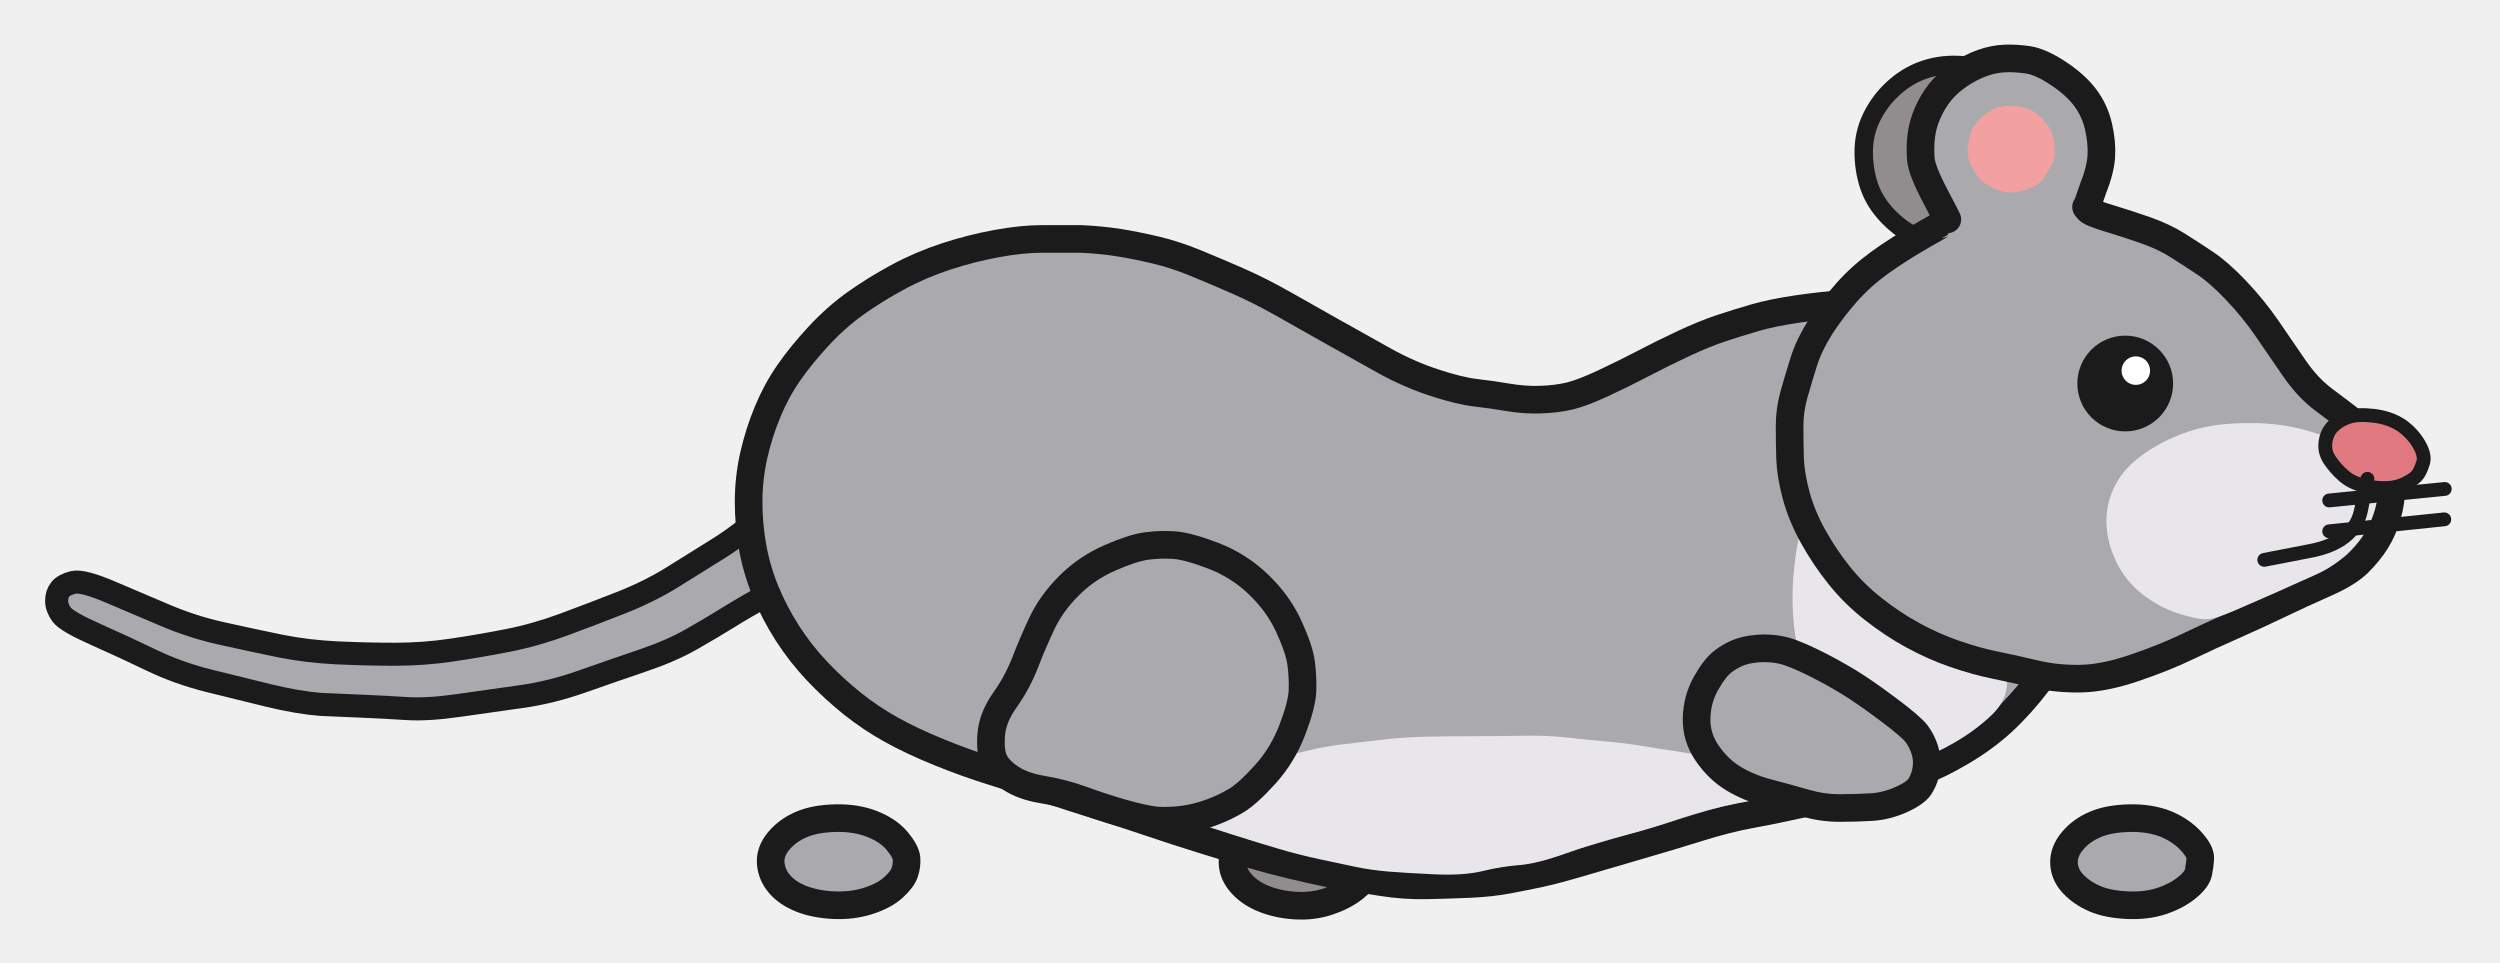
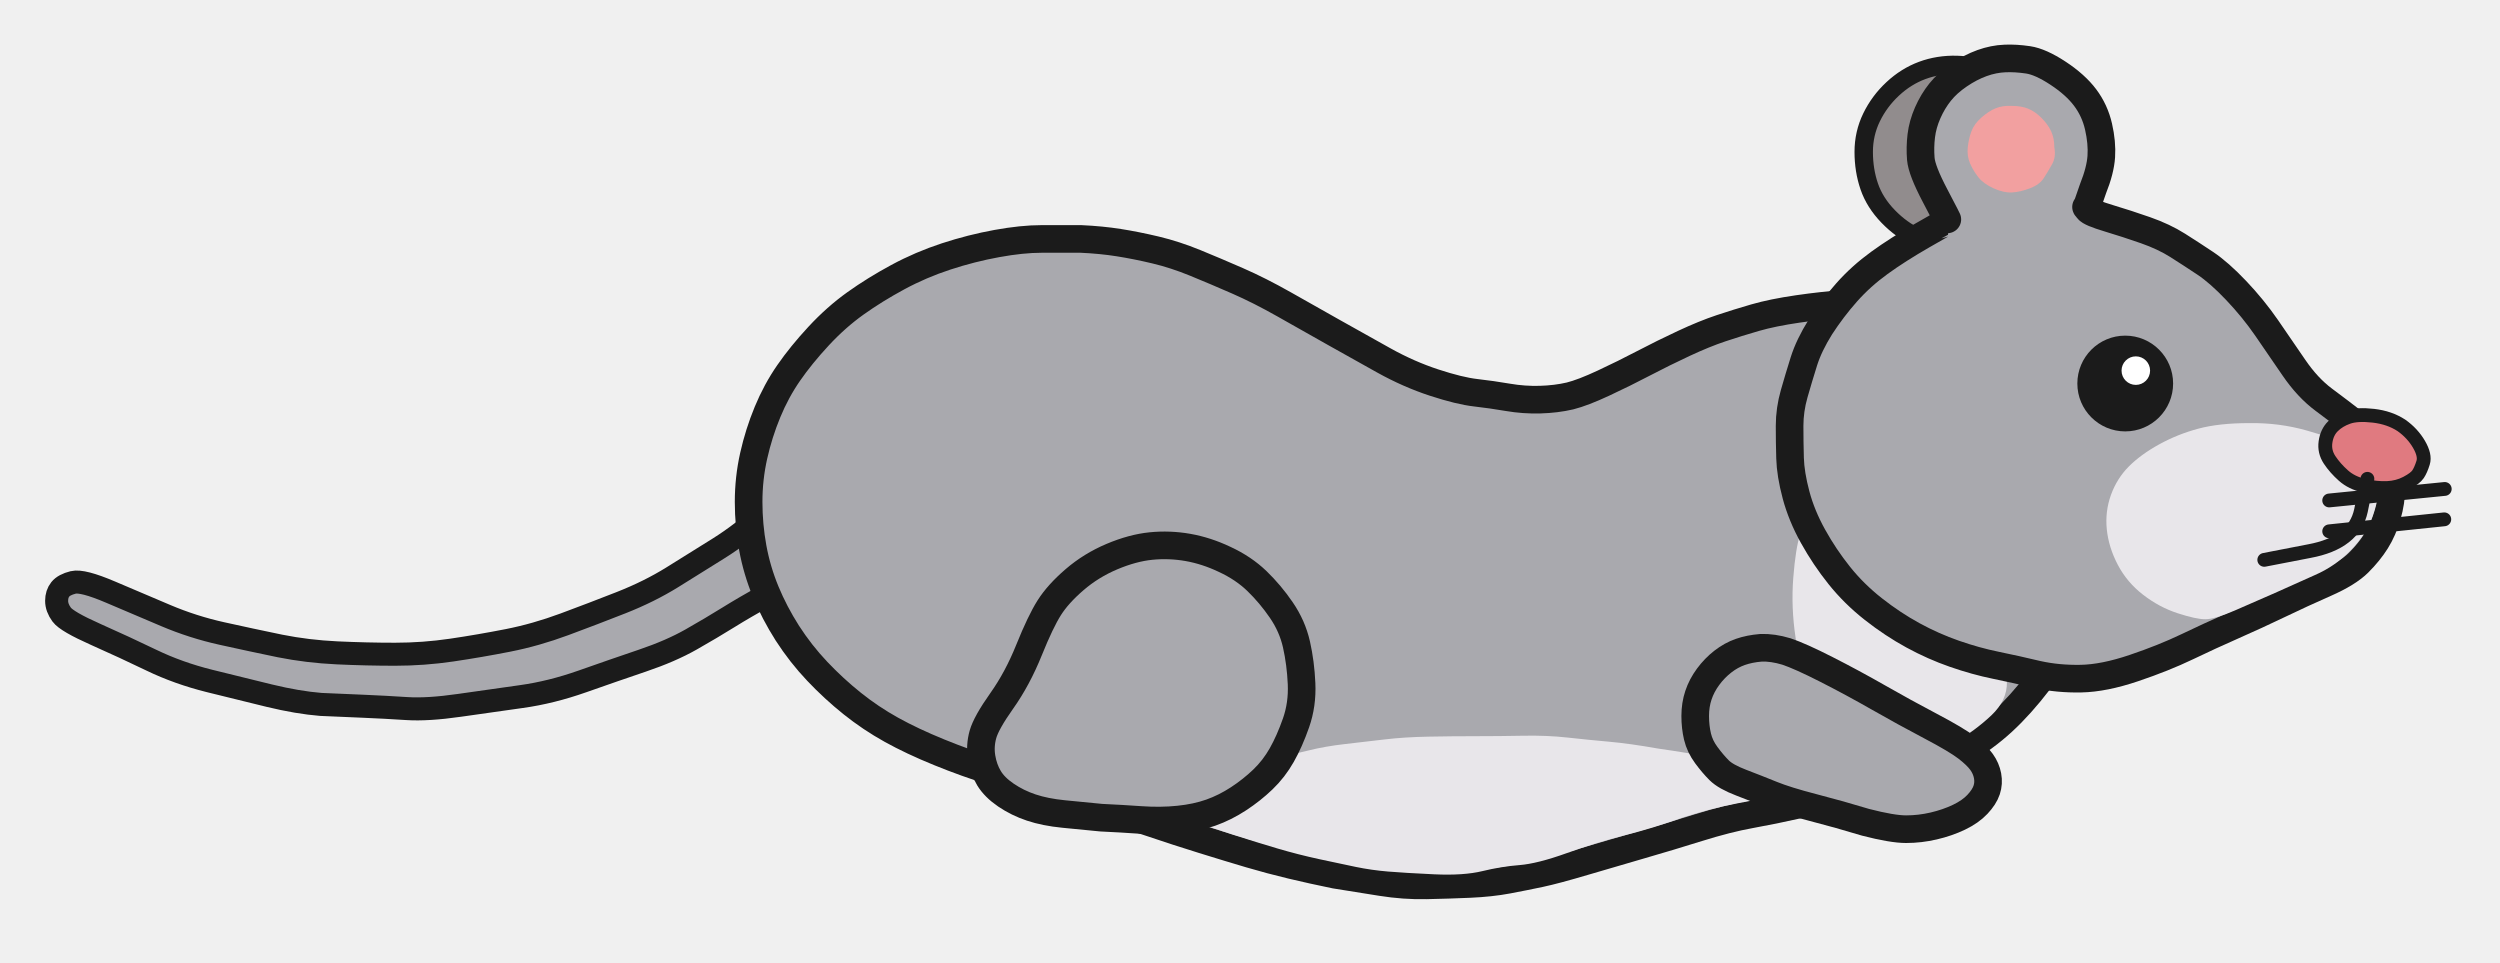
<svg xmlns="http://www.w3.org/2000/svg" viewBox="0 0 543 209" width="543" height="209">
  <g stroke="#1B1B1B" stroke-linecap="round" stroke-linejoin="round">
-     <path d="M381.5 140.7Q379 140.9 375.2 142.1t-7.4 2.4t-7.2 3.5t-6.8 4.7t-4.5 3.8t-1.8 3.5t-.3 4t1.3 3.5t2.2 2.5t3.3 1.6t6 .8t8 .2q4 .2 7.5-.3t7-.9t7.4-2.4t5.4-4t2.3-4.5t.8-5t-1-5t-2.6-4.5t-3.8-3.2t-4.5-1.7t-5-.4ZM281 177.6Q277 177.9 274 179.2t-4.7 3.6t-1.6 4.7t2 4.5t5 3.3t6.8 1.4t7-.9t5.6-2.9t2.8-3.4t.4-3t-2.2-3.9t-6.1-3.9q-4-1.3 -8-1.1Z" fill="#918C8D" fill-rule="evenodd" stroke-width="6" />
-     <path d="M249 118.6Q246 119 240.6 121.5t-9.2 6.5t-5.9 9.5t-2.4 8.5t.1 6t1.4 6t2.5 5.5t5.7 6.4t9.7 6t8.5 2.3t6-.2t7.3-2.2q4.3-1.8 7.4-4.2t6.2-4.9t7.6-5t6.1-4.6t1.7-5.1t-1.2-5.5t-4.9-5.5t-5.9-5.8t-4.9-5.6t-4.9-4.8t-8-4.1t-8.5-2.3q-3-.2 -6 .2ZM350.5 151.6Q346 151 342.5 151.8t-6 2.7t-3.3 4.2t.4 4.8t3.8 4.2t6.1 2.3t7 .2t6.5-2.1t4-2.9t1.3-2.7t-.5-4t-3.9-4.4q-2.9-1.9 -7.4-2.5Z" fill="#918C8D" fill-rule="evenodd" stroke-width="6" />
+     <path d="M381.5 140.7Q379 140.9 375.2 142.1t-7.4 2.4t-7.6 3.5t-7.4 4.8t-5.2 4.3t-1.9 4.4t-.1 5t1.9 4.5t5.5 4t10 2.2t9.5-.7t9.5-3.4q6-2.6 9.4-4.9t4.6-4.2t1.9-4.5t.5-5t-1.1-4.5t-2.5-4t-3.8-3.2t-4.5-1.7t-5-.4Z" fill="#918C8D" stroke-width="6" />
+     <path d="M249 118.6Q246 119 242 120.6t-7.5 4.3t-6 6.4t-3.9 7.7t-1.4 8.5t1 8.5t3.1 7.5t5.4 6.6t8.8 5.4t8.5 2.6t6 0t7-1.8q4-1.4 9.5-5t10.3-4.4t9.4-1.4t7.8-2.1t4.5-2.9t2-4t-.7-4.5t-4.4-4.4t-6.9-4.2t-7-3.7t-7-5.4t-7-7.2q-3.5-3.6 -6.5-5.2t-6-2.5t-6-1t-6 .2Z" fill="#918C8D" stroke-width="6" />
    <path d="M185 96.8Q183 96.9 181.5 97.7t-6.2 5.2t-9.4 8.7t-9.8 7.5t-10.1 6.3t-11.1 5.5t-12.3 4.7t-12.3 3.5t-12.2 2.1t-12.3 .9t-12.6-.3t-12.4-1.5q-6.3-1.3 -12.6-2.7t-12.2-3.9t-12-5.1t-8.1-2.1t-2.8 1.5t-.8 2.5t1.1 3t7.4 4.3t12.1 5.6t12.6 4.5t13 3.2t11.2 1.9q4.6 .2 9.3 .4t9.3 .5t11.5-.7t13.4-1.9t13.3-3.3t13-4.5t10.6-4.6t8.1-4.8t8.1-4.7t9-6.7t9.8-8.6t5.9-5.7q1.1-1.4 1.4-3.4t-.7-4t-2.8-3.1t-3.9-1.1Z" fill="#A9A9AE" stroke-width="5" />
    <path d="M226.2 51.9Q222 51.9 216.5 52.9t-11 2.8t-10.5 4.5t-9.2 5.7t-8 7.1t-6.5 8t-4.6 8.5t-3 9.5t-1.1 10t.9 10t2.8 9.5t4.7 9q2.9 4.5 6.5 8.3t7.6 7t8.5 5.7t10.4 4.9t11.7 4.2t11.4 3.7t11.4 3.7t11.4 3.7t11.4 3.7t10.2 3.1t9 2.4t9.5 2.1q5 .8 10 1.6t9.8 .7t9.4-.3t8.3-.9t7-1.4t9.7-2.6t12.3-3.6t12.3-3.7t11.4-2.9t10.3-2.1t10.3-2.2t9-2.4q3.7-1.3 7.4-2.6t8.8-4.3t9-6.6t7.8-8.7t6.3-10.5t3.1-9t.4-9t0-11t-.2-8t-1.2-5t-3.2-6.5t-5.7-7.8q-3.3-3.7 -7-6.5t-8-4.7t-8.3-3.1t-8-1.3t-9.5 .3t-11 1.2t-9.3 1.9t-7.4 2.3t-8.1 3.3t-8.7 4.3t-8.7 4.3t-7.3 2.8q-3 .7 -6.5 .8t-7-.5t-7-1t-9-2.2t-10.9-4.8t-10.9-6.1t-10.8-6.1t-10.1-5.1t-9.2-3.9t-8.6-2.8t-8-1.6t-8.2-.8q-4.3 0 -8.6 0Z" fill="#A9A9AE" stroke-width="6" />
    <path d="M406 104Q404 103.9 401.5 104.6t-4.5 2.4t-3.5 3.8t-2.5 5.2t-1.5 9.5t.5 13t2 13t.5 8.7t-1.9 3.5t-6.5 1.7t-11.3-.7t-12.6-2.1q-6.2-1.1 -10.7-1.5t-9-.9t-9.7-.4t-10.3 .1t-10.3 .1t-9.4 .6t-8.6 1t-8 1.4t-7.4 1.7t-9.8 3.2t-10.4 5.2t-4.3 2.9q0 0 5.1 1.8t10.4 3.5t9.7 3t9 2.3t8 1.7t7 1t10 .6t10.5-.7t8-1.3t10.3-2.6t12.7-3.9t12.7-3.9q6.3-2 11.6-3t10.7-2.1t10.7-2.1t9.3-2.4t8-2.7t8.5-3.9t8-5.9t3.4-7.3t-.8-8.1t-3.3-10.5t-6.1-11.7t-8.2-8.7q-4.5-3.4 -7-4.2t-4.5-.9Z" fill="#E8E6EA" stroke="none" data-noink="1" />
-     <path d="M249 118.6Q246 119 241 121.2t-8.8 6t-5.8 8t-3.7 8.6t-4.4 8.2t-3 7.5t.6 5.7t3.6 3.8t7 2.5t8.7 2.3t8.6 2.8t7.2 1.6q3 .2 6-.2t6-1.5t5.5-2.6t6.3-5.7t5.9-9.7t2.2-8.5t-.3-6t-2.7-8t-6.6-9.1t-9.8-6.2t-8.5-2.3t-6 .2ZM181.5 177.7Q177 177.8 174 179.1t-4.9 3.6t-1.7 4.8t1.9 4.5t4.7 3.2t7 1.4t7.5-.9t5.5-2.9t2.5-3.3t.4-3t-2-3.8t-5.4-3.7q-3.5-1.4 -8-1.3Z" fill="#A9A9AE" fill-rule="evenodd" stroke-width="6" />
-     <path d="M383 140.8Q380 140.9 378 141.6t-3.8 2.1t-3.7 4.8t-2 7.5t2.3 7.6t5.7 5.5t7.5 3.1t8 2.2t7.5 1.1t7-.2t6.6-1.7t4.1-3.1q.9-1.5 1.2-3.5t-.3-4t-1.8-3.6t-6.3-5.4t-8.2-5.7t-6.6-3.7t-6.2-2.8t-6-1ZM462.5 177.7Q458 177.8 455 179.1t-4.9 3.6t-1.8 4.8t2 4.5t4.7 3.2t7 1.4t7.5-.9t5.5-2.9t2.5-3.3t.4-3t-2-3.8t-5.4-3.7q-3.5-1.4 -8-1.3Z" fill="#A9A9AE" fill-rule="evenodd" stroke-width="6" />
+     <path d="M250 118.6Q246 119 241.5 120.9t-8.1 5t-5.5 6.1t-4.4 9.2t-5.9 11t-4.1 7.3t-.3 5t1.6 4.5t3.7 3.7t5.5 2.7t7 1.4t8.2 .8q4.3 .2 8.6 .5t8.2-.1t7-1.5t6-3t5.3-4.2t4.1-5.3t3.1-7t1.2-8.5t-1.1-8.5t-3.3-7.5t-5.3-6.3t-7-4.7q-4-1.9 -8-2.6t-8-.3Z" fill="#A9A9AE" stroke-width="6" />
+     <path d="M382.5 140.7Q380 140.9 378 141.6t-3.8 2.1t-3.2 3.3t-2.1 4t-.7 4.5t.5 4.5t1.9 4t2.8 3.3t4.8 2.7t6.6 2.6t9 2.8t11.4 3.2q5.8 1.5 8.8 1.5t6-.7t5.5-1.9t4-2.8t2-3.1t.2-3.1t-1.3-3t-3.2-3.1t-7.9-4.7t-11.3-6.2t-11.3-6.1t-8.7-3.9q-3-.9 -5.5-.8Z" fill="#A9A9AE" stroke-width="6" />
    <path d="M425 14.1Q421 14 417.5 15.3t-6.4 4t-4.6 6.2t-1.7 7.5t1.2 7.5t4.1 6.5t6.4 4.6t7.5 1.5t7.5-1.3t6.3-4.1t4.4-6.2t1.6-7.5q.1-4 -1.3-7.5t-3.9-6.2t-6.1-4.4t-7.5-1.8Z" fill="#918C8D" stroke-width="4" />
    <path d="M435.5 12.7Q433 12.8 430.5 13.7t-5 2.6t-4.1 3.7t-2.7 4.5t-1.4 5t-.1 5t3.1 8t2.8 5.5t-5.5 3.1t-9.4 6t-7.1 6.4t-5.7 7.5q-2.5 4 -3.6 7.5t-2.1 7t-1 7t.1 7t1.3 8t3.7 9t5.7 8.5t7.4 7.3t8.6 5.7t9 4t9 2.5t9 2q4.5 1 9.5 .9t11.5-2.3t11.5-4.6t10-4.6t10-4.6t10-4.6t7.3-4.5t3.8-4.7t2.4-5.5t.9-6t-.7-5t-1.9-4q-1.4-2 -5-4.8t-7.1-5.4t-6.5-7t-5.9-8.6t-6.6-8.1t-6.7-5.9t-6-3.9t-7-3.3t-8-2.6t-4.5-1.9t-.4-.5t1.5-4q1.6-4 1.8-7t-.6-6.5t-2.9-6.3t-5.9-5.3t-6.5-2.9t-5-.3Z" fill="#A9A9AE" stroke-width="6" />
    <path d="M437 23Q435 22.9 433.5 23.5t-3.1 2t-2.2 3t-.8 3.5t.5 3.5t1.8 3t3.3 2.4t4 .9t3.9-.9t3-2.2t1.8-3t.5-3.7q0-2 -.7-3.5t-2.1-2.9t-2.9-2t-3.5-.6Z" fill="#F2A0A0" stroke="none" data-noink="1" />
    <path d="M488.5 91.9Q482 91.9 477.5 93.1t-8.5 3.4t-6.6 4.8t-3.9 6.2t-.9 7.5t2.4 7.7t5.5 6.5t7.5 4t6 1.3t6.4-1.9t8.7-3.8t8.7-3.9q4.4-1.9 7.8-5.4t4.8-7.5t1.2-7t-2.4-5t-4.7-3.4t-8.5-3.1t-12.5-1.6Z" fill="#E8E6EA" stroke="none" data-noink="1" />
    <circle cx="461.6" cy="83.3" r="8.9" fill="#1B1B1B" stroke-width="3" />
    <circle cx="463.9" cy="80.5" r="3.1" fill="#FFFFFF" stroke="none" data-noink="1" />
    <path d="M515.5 90.3Q512 89.9 510 90.6t-3.3 2t-1.6 3.4t.9 3.9t3 3.4t4.5 2.2t5 .5t4.2-1.1t2.5-1.9t1.1-2.5t-.9-4t-3.8-4.1q-2.6-1.7 -6.1-2.1Z" fill="#E07A80" stroke-width="3" />
    <path d="M514.2 104L512.8 110.9Q511.3 117.9 501.6 119.7L491.8 121.6" fill="none" stroke-width="3" />
    <path d="M505.9 108.7L531 106.2" fill="none" stroke-width="3" />
    <path d="M505.9 115.4L530.9 112.8" fill="none" stroke-width="3" />
  </g>
</svg>
